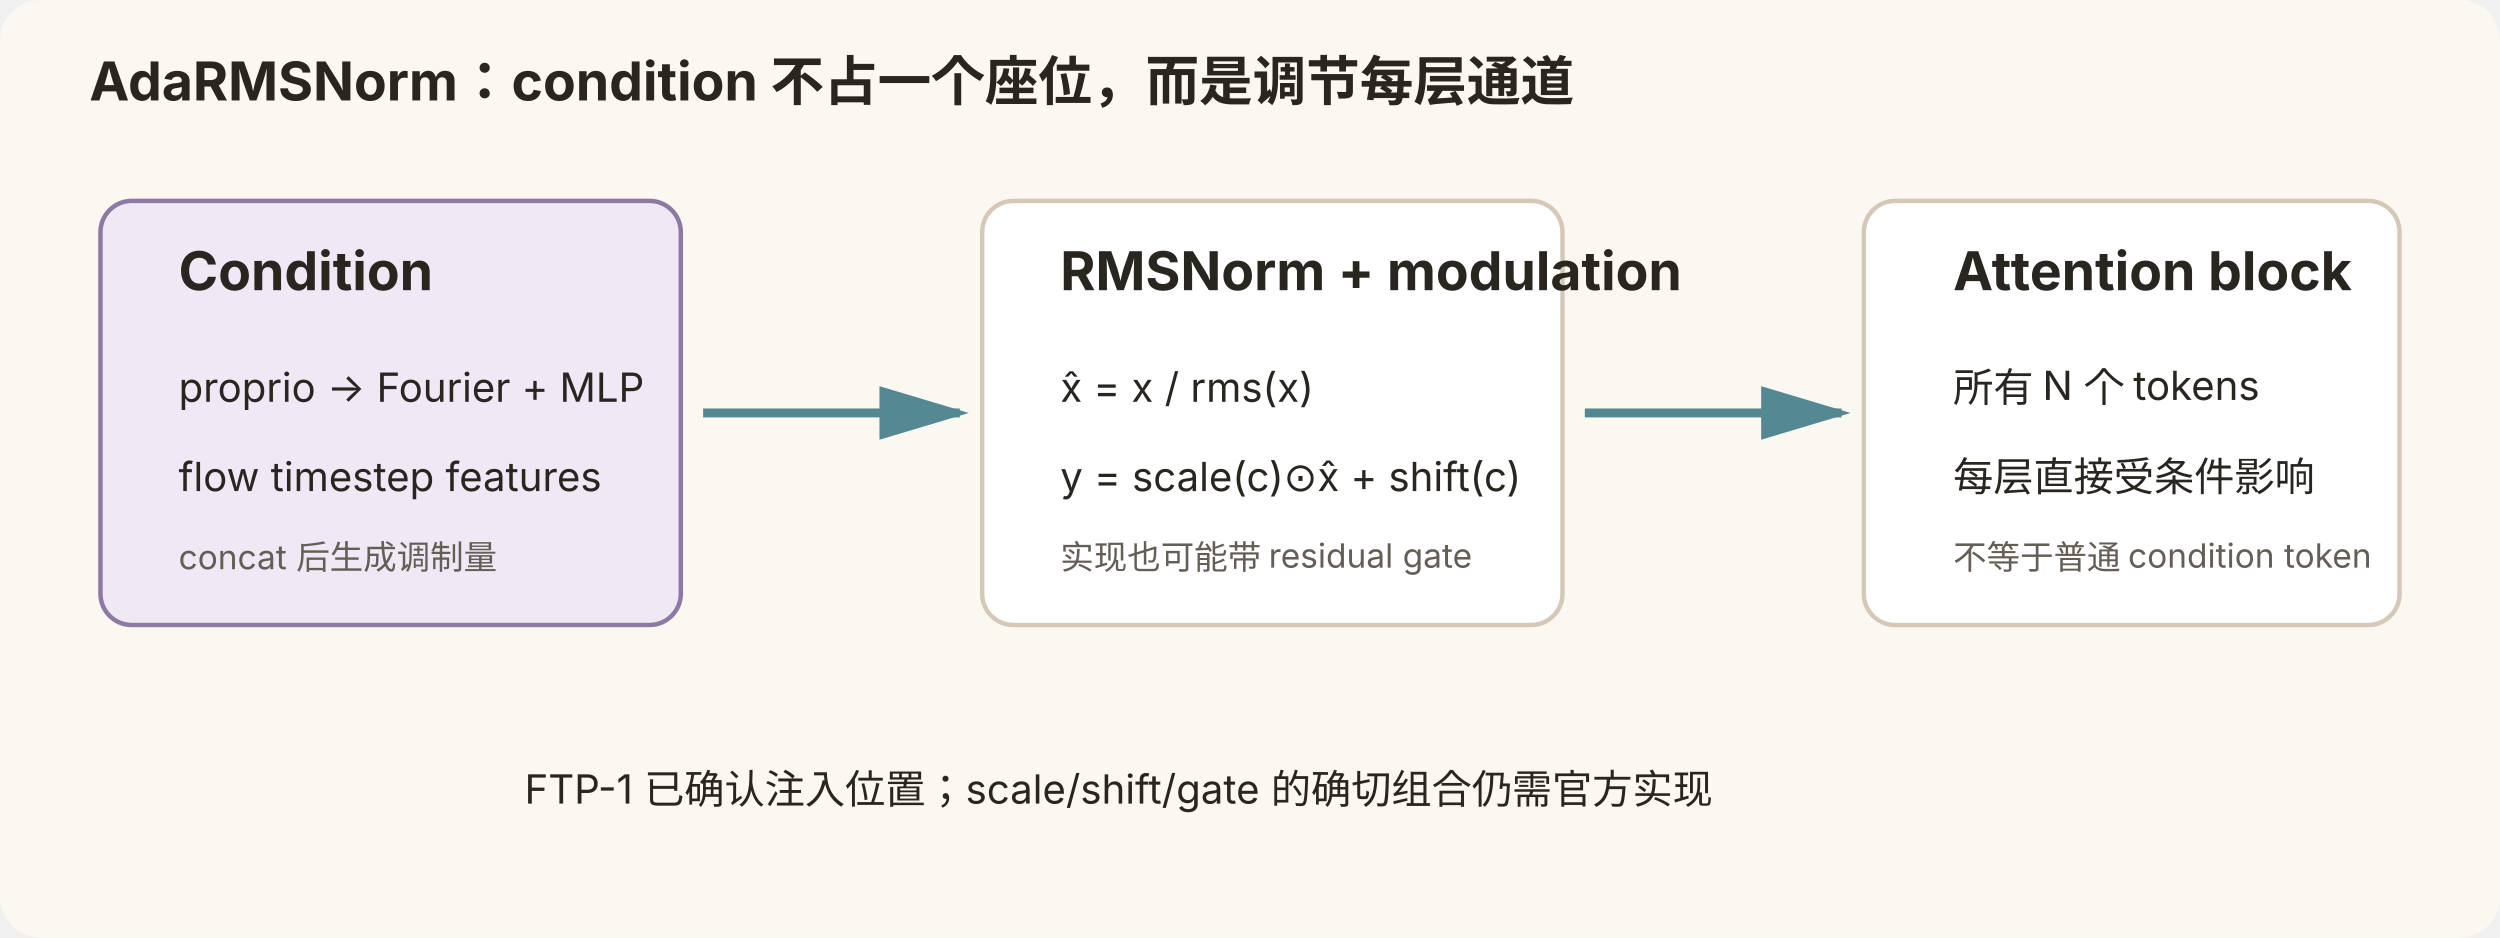
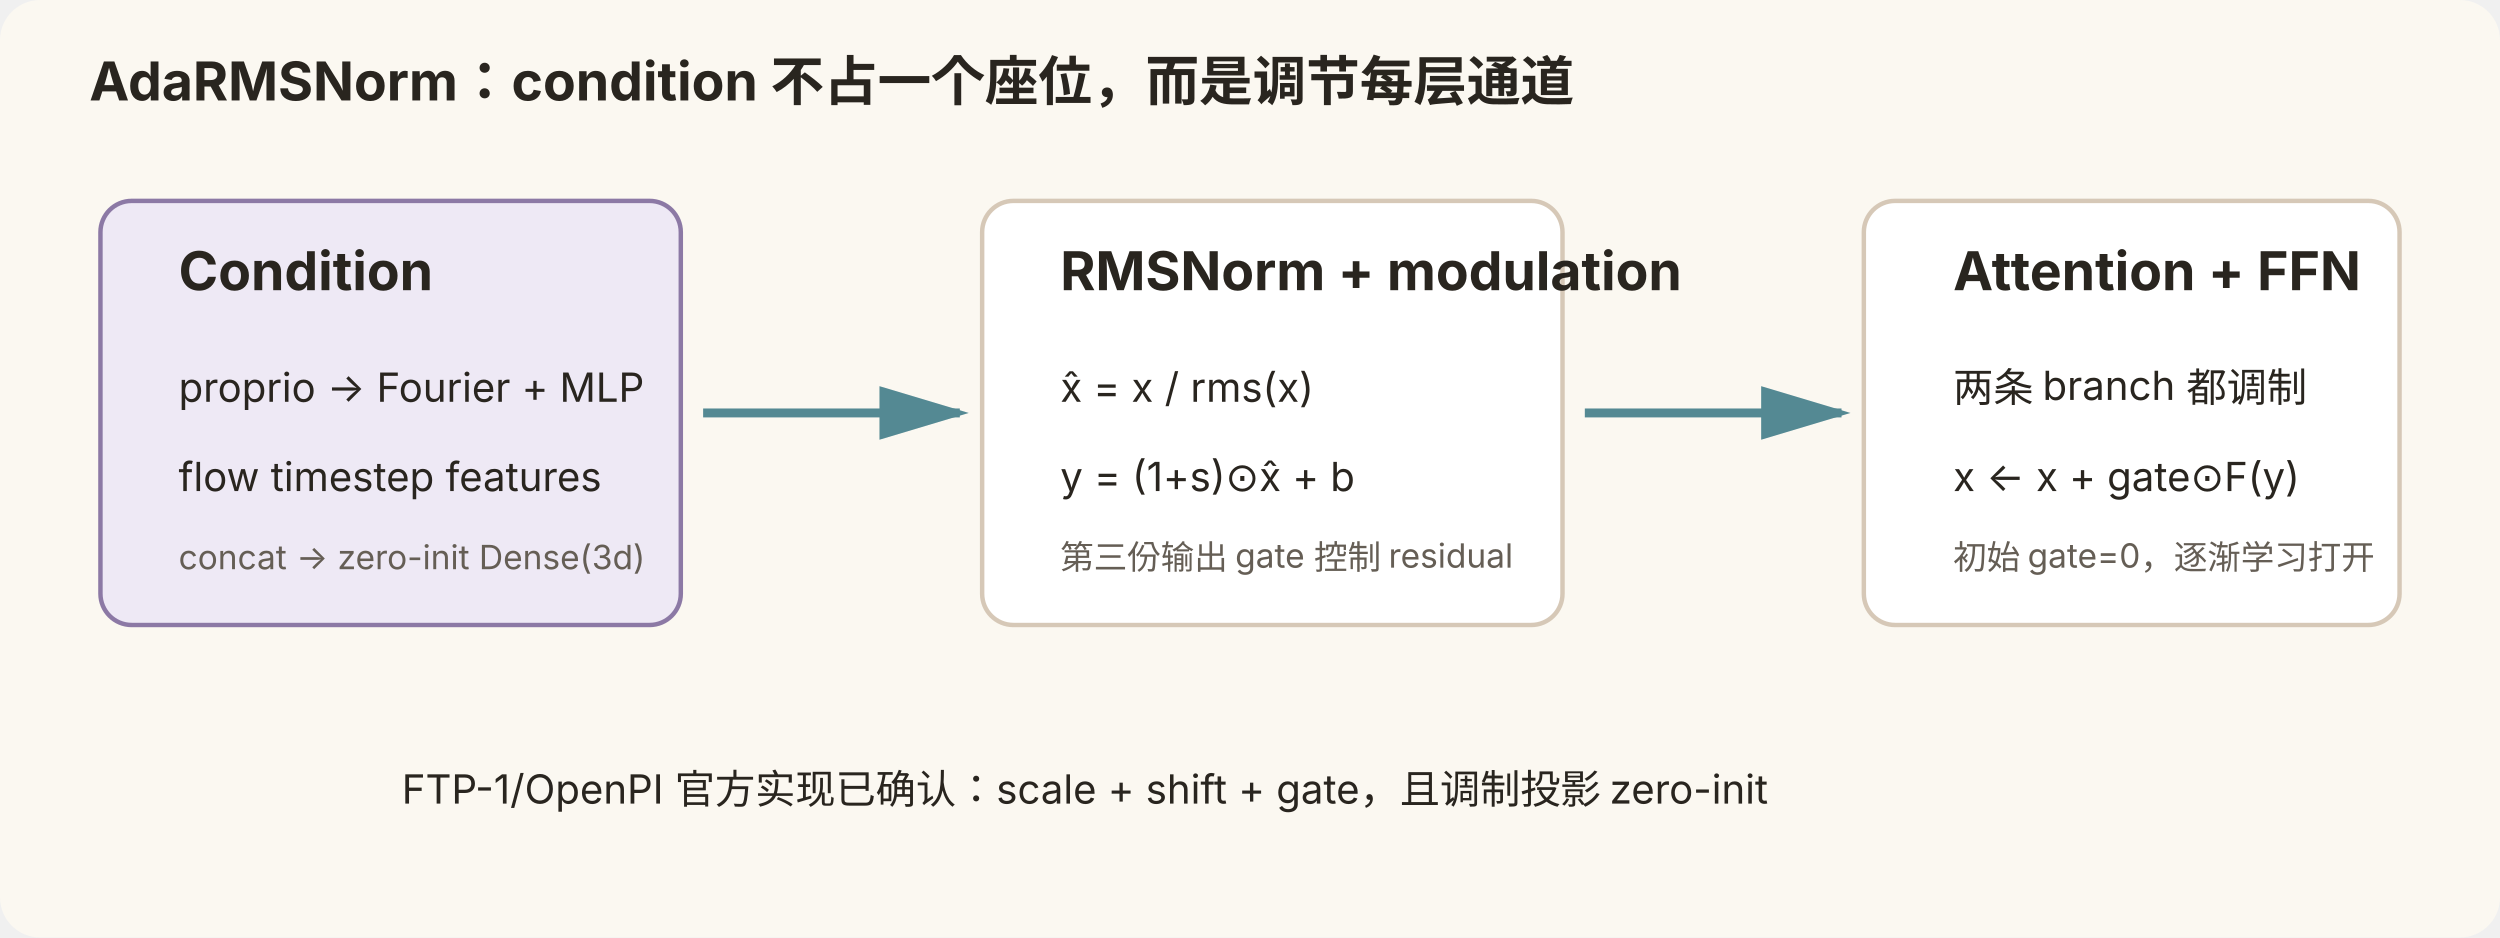
<svg xmlns="http://www.w3.org/2000/svg" width="1120" height="420" viewBox="0 0 1120 420">
  <rect width="1120" height="420" fill="#fbf8f1" rx="18" />
  <style>text{font-family:Inter,'Noto Sans SC',sans-serif;fill:#29251f}.h{font-size:24px;font-weight:700}.t{font-size:18px}.s{font-size:15px;fill:#655e55}.b{fill:#fff;stroke:#d6c8b7;stroke-width:2}.c{fill:#eee9f5;stroke:#8c79a5;stroke-width:2}.a{stroke:#548993;stroke-width:4;fill:none;marker-end:url(#m)}</style>
  <defs>
    <marker id="m" markerWidth="10" markerHeight="10" refX="9" refY="3" orient="auto">
      <path d="M0 0L10 3L0 6Z" fill="#548993" />
    </marker>
  </defs>
  <text x="40" y="45" class="h">AdaRMSNorm：condition 不占一个座位，而是调节每层通道</text>
  <rect class="c" x="45" y="90" width="260" height="190" rx="14" />
  <text x="80" y="130" class="h">Condition</text>
  <text x="80" y="180" class="t">proprio → Fourier + MLP</text>
  <text x="80" y="220" class="t">flow timestep features</text>
-   <text x="80" y="255" class="s">concat 后生成调制量</text>
+   <text x="80" y="255" class="s">concat → zero-init Dense(3d)</text>
  <path class="a" d="M315 185H430" />
  <rect class="b" x="440" y="90" width="260" height="190" rx="14" />
  <text x="475" y="130" class="h">RMSNorm + modulation</text>
  <text x="475" y="180" class="t">x̂ = x / rms(x)</text>
-   <text x="475" y="220" class="t">y = scale(c)⊙x̂ + shift(c)</text>
-   <text x="475" y="255" class="s">实现也可能带 residual gate</text>
+   <text x="475" y="220" class="t">y = (1+s)⊙x̂ + b</text>
+   <text x="475" y="255" class="s">第三份输出 gate 控制 residual</text>
  <path class="a" d="M710 185H825" />
  <rect class="b" x="835" y="90" width="240" height="190" rx="14" />
-   <text x="875" y="130" class="h">Attention block</text>
-   <text x="875" y="180" class="t">所有 N 个 tokens</text>
-   <text x="875" y="220" class="t">每层直接受条件影响</text>
-   <text x="875" y="255" class="s">不等于普通 condition token</text>
-   <text x="235" y="360" class="t">FTP-1 已确认注入位置；scale/shift/gate 的确切组合仍需官方实现</text>
+   <text x="875" y="130" class="h">Attention + FFN</text>
+   <text x="875" y="180" class="t">两条 branch 都调制</text>
+   <text x="875" y="220" class="t">x ← x + gate⊙F(y)</text>
+   <text x="875" y="255" class="s">初始 gate=0，逐渐学习打开</text>
+   <text x="180" y="360" class="t">FTP-1/OpenPI 官方实现已确认：scale + shift + gate，且调制投影 zero-init</text>
</svg>
